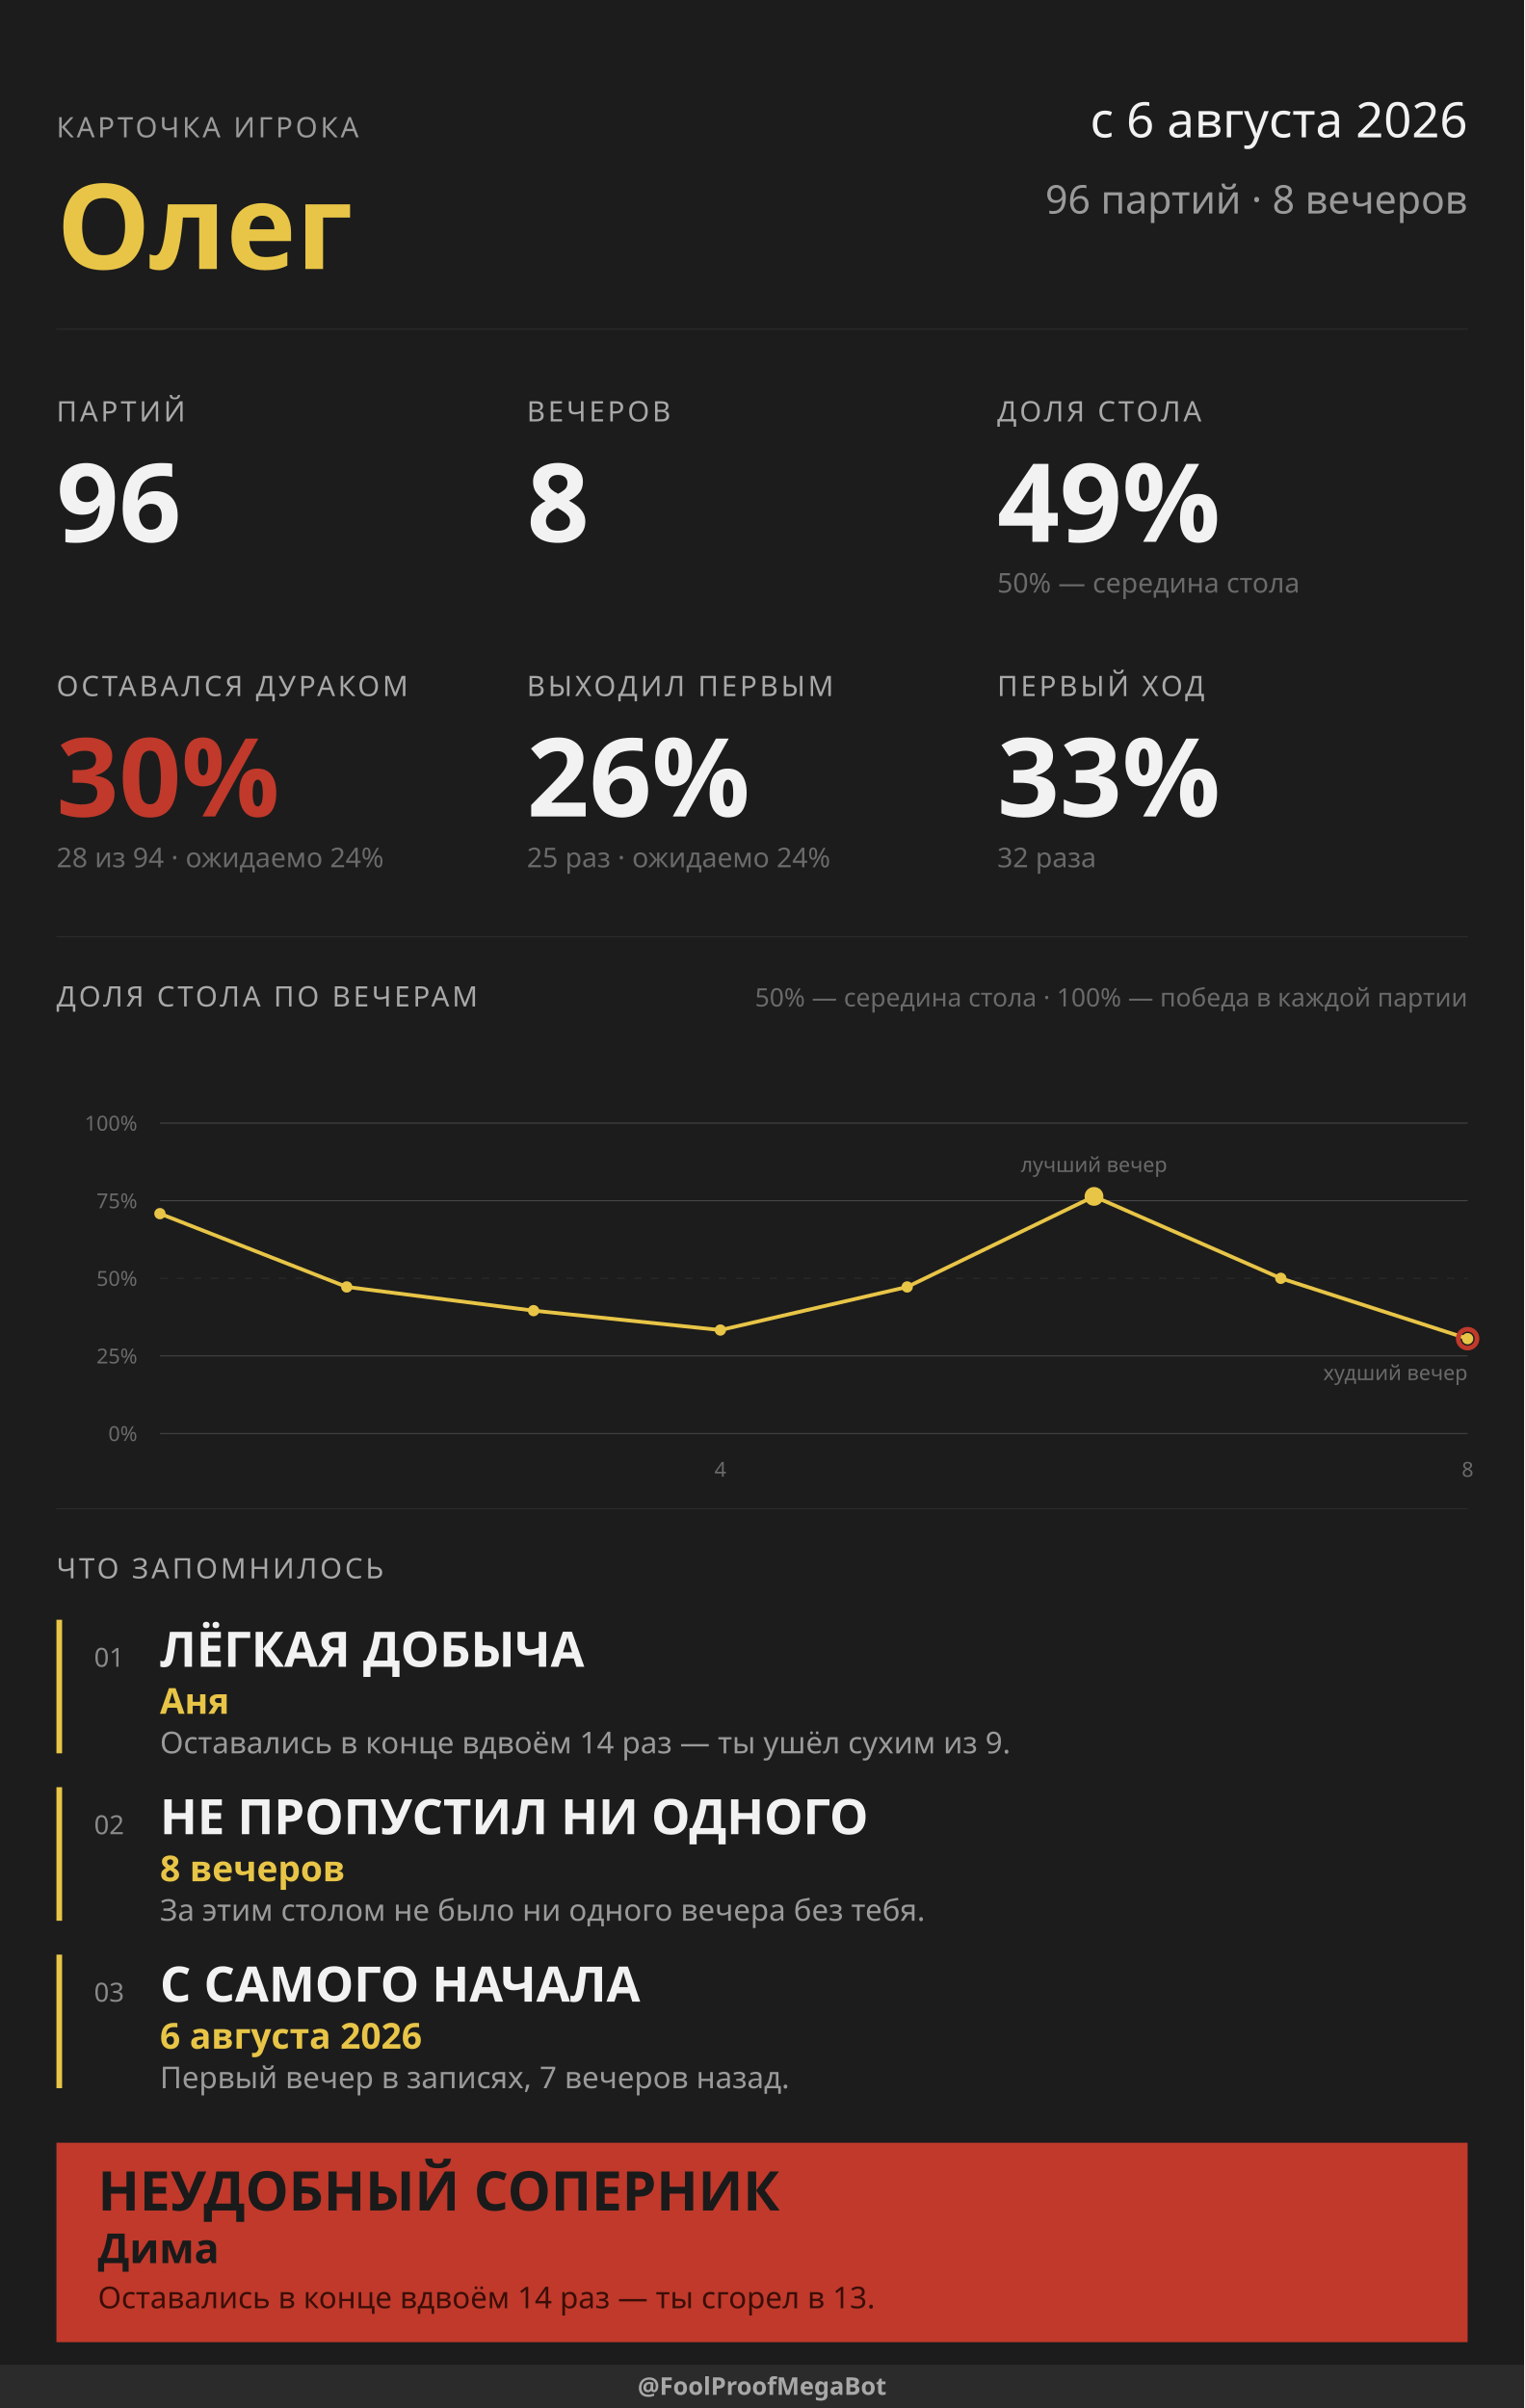
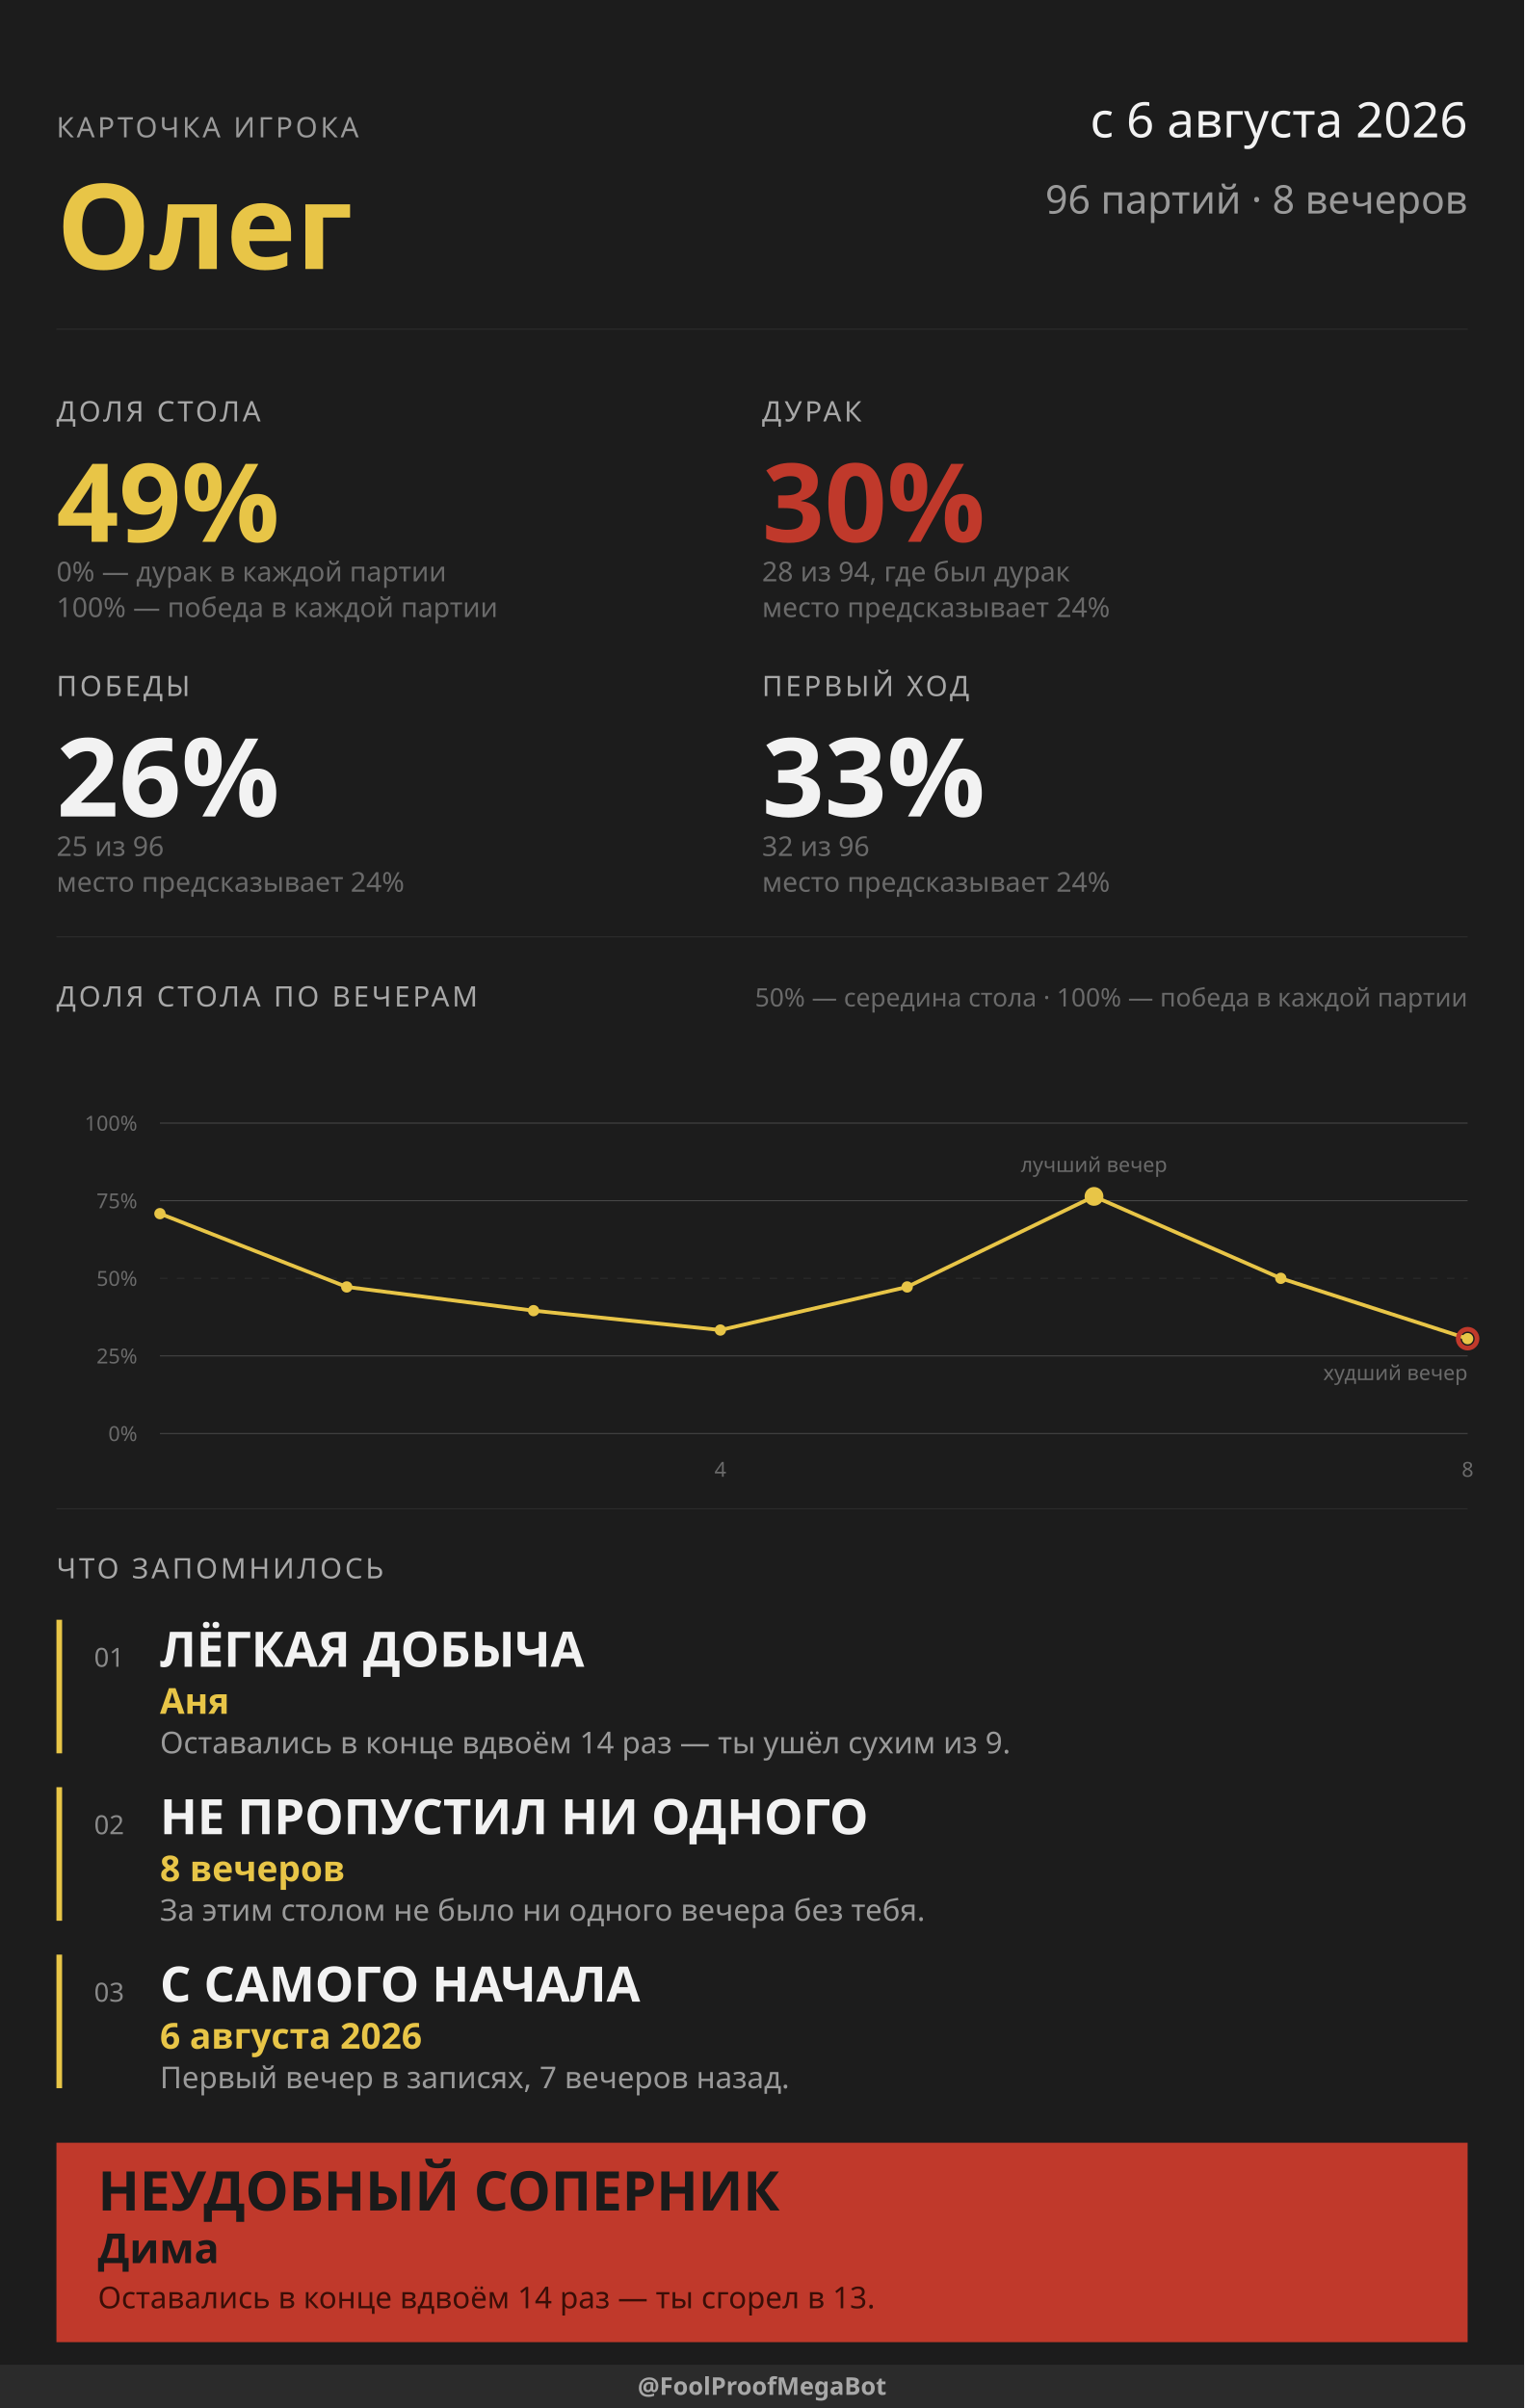
<svg xmlns="http://www.w3.org/2000/svg" width="1620" height="2560" viewBox="0 0 1620 2560">
  <rect x="0" y="0" width="1620" height="2560" fill="#1c1c1c" />
  <text x="60" y="146" fill="#9a9a9a" font-family="Noto Sans" font-size="30" letter-spacing="3">КАРТОЧКА ИГРОКА</text>
  <text x="60" y="286" fill="#e8c547" font-family="Noto Sans" font-weight="bold" font-size="126">Олег</text>
  <text x="1560" y="146" fill="#f2f2f2" font-family="Noto Sans" font-size="52" text-anchor="end">с 6 августа 2026</text>
  <text x="1560" y="227" fill="#9a9a9a" font-family="Noto Sans" font-size="42" text-anchor="end">96 партий · 8 вечеров</text>
  <line x1="60" y1="350" x2="1560" y2="350" stroke="#2e2e2e" stroke-width="1" />
-   <text x="60" y="448" fill="#a8a8a8" font-family="Noto Sans" font-size="30" letter-spacing="3">ПАРТИЙ</text>
-   <text x="60" y="576" fill="#f2f2f2" font-family="Noto Sans" font-weight="bold" font-size="116">96</text>
-   <text x="560" y="448" fill="#a8a8a8" font-family="Noto Sans" font-size="30" letter-spacing="3">ВЕЧЕРОВ</text>
-   <text x="560" y="576" fill="#f2f2f2" font-family="Noto Sans" font-weight="bold" font-size="116">8</text>
-   <text x="1060" y="448" fill="#a8a8a8" font-family="Noto Sans" font-size="30" letter-spacing="3">ДОЛЯ СТОЛА</text>
-   <text x="1060" y="576" fill="#f2f2f2" font-family="Noto Sans" font-weight="bold" font-size="116">49%</text>
-   <text x="1060" y="630" fill="#6a6a6a" font-family="Noto Sans" font-size="29">50% — середина стола</text>
-   <text x="60" y="740" fill="#a8a8a8" font-family="Noto Sans" font-size="30" letter-spacing="3">ОСТАВАЛСЯ ДУРАКОМ</text>
-   <text x="60" y="868" fill="#c0392b" font-family="Noto Sans" font-weight="bold" font-size="116">30%</text>
-   <text x="60" y="922" fill="#6a6a6a" font-family="Noto Sans" font-size="29">28 из 94 · ожидаемо 24%</text>
-   <text x="560" y="740" fill="#a8a8a8" font-family="Noto Sans" font-size="30" letter-spacing="3">ВЫХОДИЛ ПЕРВЫМ</text>
-   <text x="560" y="868" fill="#f2f2f2" font-family="Noto Sans" font-weight="bold" font-size="116">26%</text>
-   <text x="560" y="922" fill="#6a6a6a" font-family="Noto Sans" font-size="29">25 раз · ожидаемо 24%</text>
-   <text x="1060" y="740" fill="#a8a8a8" font-family="Noto Sans" font-size="30" letter-spacing="3">ПЕРВЫЙ ХОД</text>
-   <text x="1060" y="868" fill="#f2f2f2" font-family="Noto Sans" font-weight="bold" font-size="116">33%</text>
-   <text x="1060" y="922" fill="#6a6a6a" font-family="Noto Sans" font-size="29">32 раза</text>
+   <text x="60" y="448" fill="#a8a8a8" font-family="Noto Sans" font-size="30" letter-spacing="3">ДОЛЯ СТОЛА</text>
+   <text x="60" y="576" fill="#e8c547" font-family="Noto Sans" font-weight="bold" font-size="116">49%</text>
+   <text x="60" y="618" fill="#6a6a6a" font-family="Noto Sans" font-size="29">0% — дурак в каждой партии</text>
+   <text x="60" y="656" fill="#6a6a6a" font-family="Noto Sans" font-size="29">100% — победа в каждой партии</text>
+   <text x="810" y="448" fill="#a8a8a8" font-family="Noto Sans" font-size="30" letter-spacing="3">ДУРАК</text>
+   <text x="810" y="576" fill="#c0392b" font-family="Noto Sans" font-weight="bold" font-size="116">30%</text>
+   <text x="810" y="618" fill="#6a6a6a" font-family="Noto Sans" font-size="29">28 из 94, где был дурак</text>
+   <text x="810" y="656" fill="#6a6a6a" font-family="Noto Sans" font-size="29">место предсказывает 24%</text>
+   <text x="60" y="740" fill="#a8a8a8" font-family="Noto Sans" font-size="30" letter-spacing="3">ПОБЕДЫ</text>
+   <text x="60" y="868" fill="#f2f2f2" font-family="Noto Sans" font-weight="bold" font-size="116">26%</text>
+   <text x="60" y="910" fill="#6a6a6a" font-family="Noto Sans" font-size="29">25 из 96</text>
+   <text x="60" y="948" fill="#6a6a6a" font-family="Noto Sans" font-size="29">место предсказывает 24%</text>
+   <text x="810" y="740" fill="#a8a8a8" font-family="Noto Sans" font-size="30" letter-spacing="3">ПЕРВЫЙ ХОД</text>
+   <text x="810" y="868" fill="#f2f2f2" font-family="Noto Sans" font-weight="bold" font-size="116">33%</text>
+   <text x="810" y="910" fill="#6a6a6a" font-family="Noto Sans" font-size="29">32 из 96</text>
+   <text x="810" y="948" fill="#6a6a6a" font-family="Noto Sans" font-size="29">место предсказывает 24%</text>
  <line x1="60" y1="996" x2="1560" y2="996" stroke="#2e2e2e" stroke-width="1" />
  <text x="60" y="1070" fill="#a8a8a8" font-family="Noto Sans" font-size="30" letter-spacing="3">ДОЛЯ СТОЛА ПО ВЕЧЕРАМ</text>
  <text x="1560" y="1070" fill="#6a6a6a" font-family="Noto Sans" font-size="27" text-anchor="end">50% — середина стола · 100% — победа в каждой партии</text>
  <line x1="170" y1="1524" x2="1560" y2="1524" stroke="#4a4a4a" stroke-width="1" />
  <text x="146" y="1532" fill="#6a6a6a" font-family="Noto Sans" font-size="22" text-anchor="end">0%</text>
  <line x1="170" y1="1441.5" x2="1560" y2="1441.5" stroke="#4a4a4a" stroke-width="1" />
  <text x="146" y="1449.5" fill="#6a6a6a" font-family="Noto Sans" font-size="22" text-anchor="end">25%</text>
  <line x1="170" y1="1359" x2="1560" y2="1359" stroke="#2e2e2e" stroke-width="1" stroke-dasharray="8 10" />
  <text x="146" y="1367" fill="#6a6a6a" font-family="Noto Sans" font-size="22" text-anchor="end">50%</text>
  <line x1="170" y1="1276.5" x2="1560" y2="1276.5" stroke="#4a4a4a" stroke-width="1" />
  <text x="146" y="1284.5" fill="#6a6a6a" font-family="Noto Sans" font-size="22" text-anchor="end">75%</text>
  <line x1="170" y1="1194" x2="1560" y2="1194" stroke="#4a4a4a" stroke-width="1" />
  <text x="146" y="1202" fill="#6a6a6a" font-family="Noto Sans" font-size="22" text-anchor="end">100%</text>
  <path d="M170 1290.25 L368.57 1368.17 L567.14 1393.38 L765.71 1414 L964.29 1368.17 L1162.86 1271.92 L1361.43 1359 L1560 1423.17" fill="none" stroke="#e8c547" stroke-width="4" />
  <circle cx="170" cy="1290.25" r="6" fill="#e8c547" />
  <circle cx="368.57" cy="1368.17" r="6" fill="#e8c547" />
  <circle cx="567.14" cy="1393.38" r="6" fill="#e8c547" />
  <circle cx="765.71" cy="1414" r="6" fill="#e8c547" />
  <circle cx="964.29" cy="1368.17" r="6" fill="#e8c547" />
  <circle cx="1162.86" cy="1271.92" r="6" fill="#e8c547" />
  <circle cx="1361.43" cy="1359" r="6" fill="#e8c547" />
  <circle cx="1560" cy="1423.17" r="6" fill="#e8c547" />
  <circle cx="1162.86" cy="1271.92" r="10" fill="#e8c547" />
  <text x="1162.86" y="1245.92" fill="#6a6a6a" font-family="Noto Sans" font-size="22" text-anchor="middle">лучший вечер</text>
  <circle cx="1560" cy="1423.17" r="10" fill="none" stroke="#c0392b" stroke-width="5" />
  <text x="1560" y="1467.17" fill="#6a6a6a" font-family="Noto Sans" font-size="22" text-anchor="end">худший вечер</text>
  <text x="765.71" y="1570" fill="#6a6a6a" font-family="Noto Sans" font-size="22" text-anchor="middle">4</text>
  <text x="1560" y="1570" fill="#6a6a6a" font-family="Noto Sans" font-size="22" text-anchor="middle">8</text>
  <line x1="60" y1="1604" x2="1560" y2="1604" stroke="#2e2e2e" stroke-width="1" />
  <text x="60" y="1678" fill="#a8a8a8" font-family="Noto Sans" font-size="30" letter-spacing="3">ЧТО ЗАПОМНИЛОСЬ</text>
  <rect x="60" y="1722" width="6" height="142" fill="#e8c547" />
  <text x="100" y="1772" fill="#8a8a8a" font-family="Noto Sans" font-size="28">01</text>
  <text x="170" y="1772" fill="#f2f2f2" font-family="Noto Sans" font-weight="bold" font-size="52">ЛЁГКАЯ ДОБЫЧА</text>
  <text x="170" y="1822" fill="#e8c547" font-family="Noto Sans" font-weight="bold" font-size="38">Аня</text>
  <text x="170" y="1864" fill="#9a9a9a" font-family="Noto Sans" font-size="32">Оставались в конце вдвоём 14 раз — ты ушёл сухим из 9.</text>
  <rect x="60" y="1900" width="6" height="142" fill="#e8c547" />
  <text x="100" y="1950" fill="#8a8a8a" font-family="Noto Sans" font-size="28">02</text>
  <text x="170" y="1950" fill="#f2f2f2" font-family="Noto Sans" font-weight="bold" font-size="52">НЕ ПРОПУСТИЛ НИ ОДНОГО</text>
  <text x="170" y="2000" fill="#e8c547" font-family="Noto Sans" font-weight="bold" font-size="38">8 вечеров</text>
  <text x="170" y="2042" fill="#9a9a9a" font-family="Noto Sans" font-size="32">За этим столом не было ни одного вечера без тебя.</text>
  <rect x="60" y="2078" width="6" height="142" fill="#e8c547" />
  <text x="100" y="2128" fill="#8a8a8a" font-family="Noto Sans" font-size="28">03</text>
  <text x="170" y="2128" fill="#f2f2f2" font-family="Noto Sans" font-weight="bold" font-size="52">С САМОГО НАЧАЛА</text>
  <text x="170" y="2178" fill="#e8c547" font-family="Noto Sans" font-weight="bold" font-size="38">6 августа 2026</text>
  <text x="170" y="2220" fill="#9a9a9a" font-family="Noto Sans" font-size="32">Первый вечер в записях, 7 вечеров назад.</text>
  <rect x="60" y="2278" width="1500" height="212" fill="#c0392b" />
  <text x="104" y="2350" fill="#1a1a1a" font-family="Noto Sans" font-weight="bold" font-size="58">НЕУДОБНЫЙ СОПЕРНИК</text>
  <text x="104" y="2406" fill="#1a1a1a" font-family="Noto Sans" font-weight="bold" font-size="44">Дима</text>
  <text x="104" y="2454" fill="#3a0e07" font-family="Noto Sans" font-size="32">Оставались в конце вдвоём 14 раз — ты сгорел в 13.</text>
  <rect x="0" y="2514" width="1620" height="46" fill="#2b2b2b" />
  <text x="810" y="2546" fill="#a8a8a8" font-family="Noto Sans" font-weight="bold" font-size="26" text-anchor="middle">@FoolProofMegaBot</text>
</svg>
